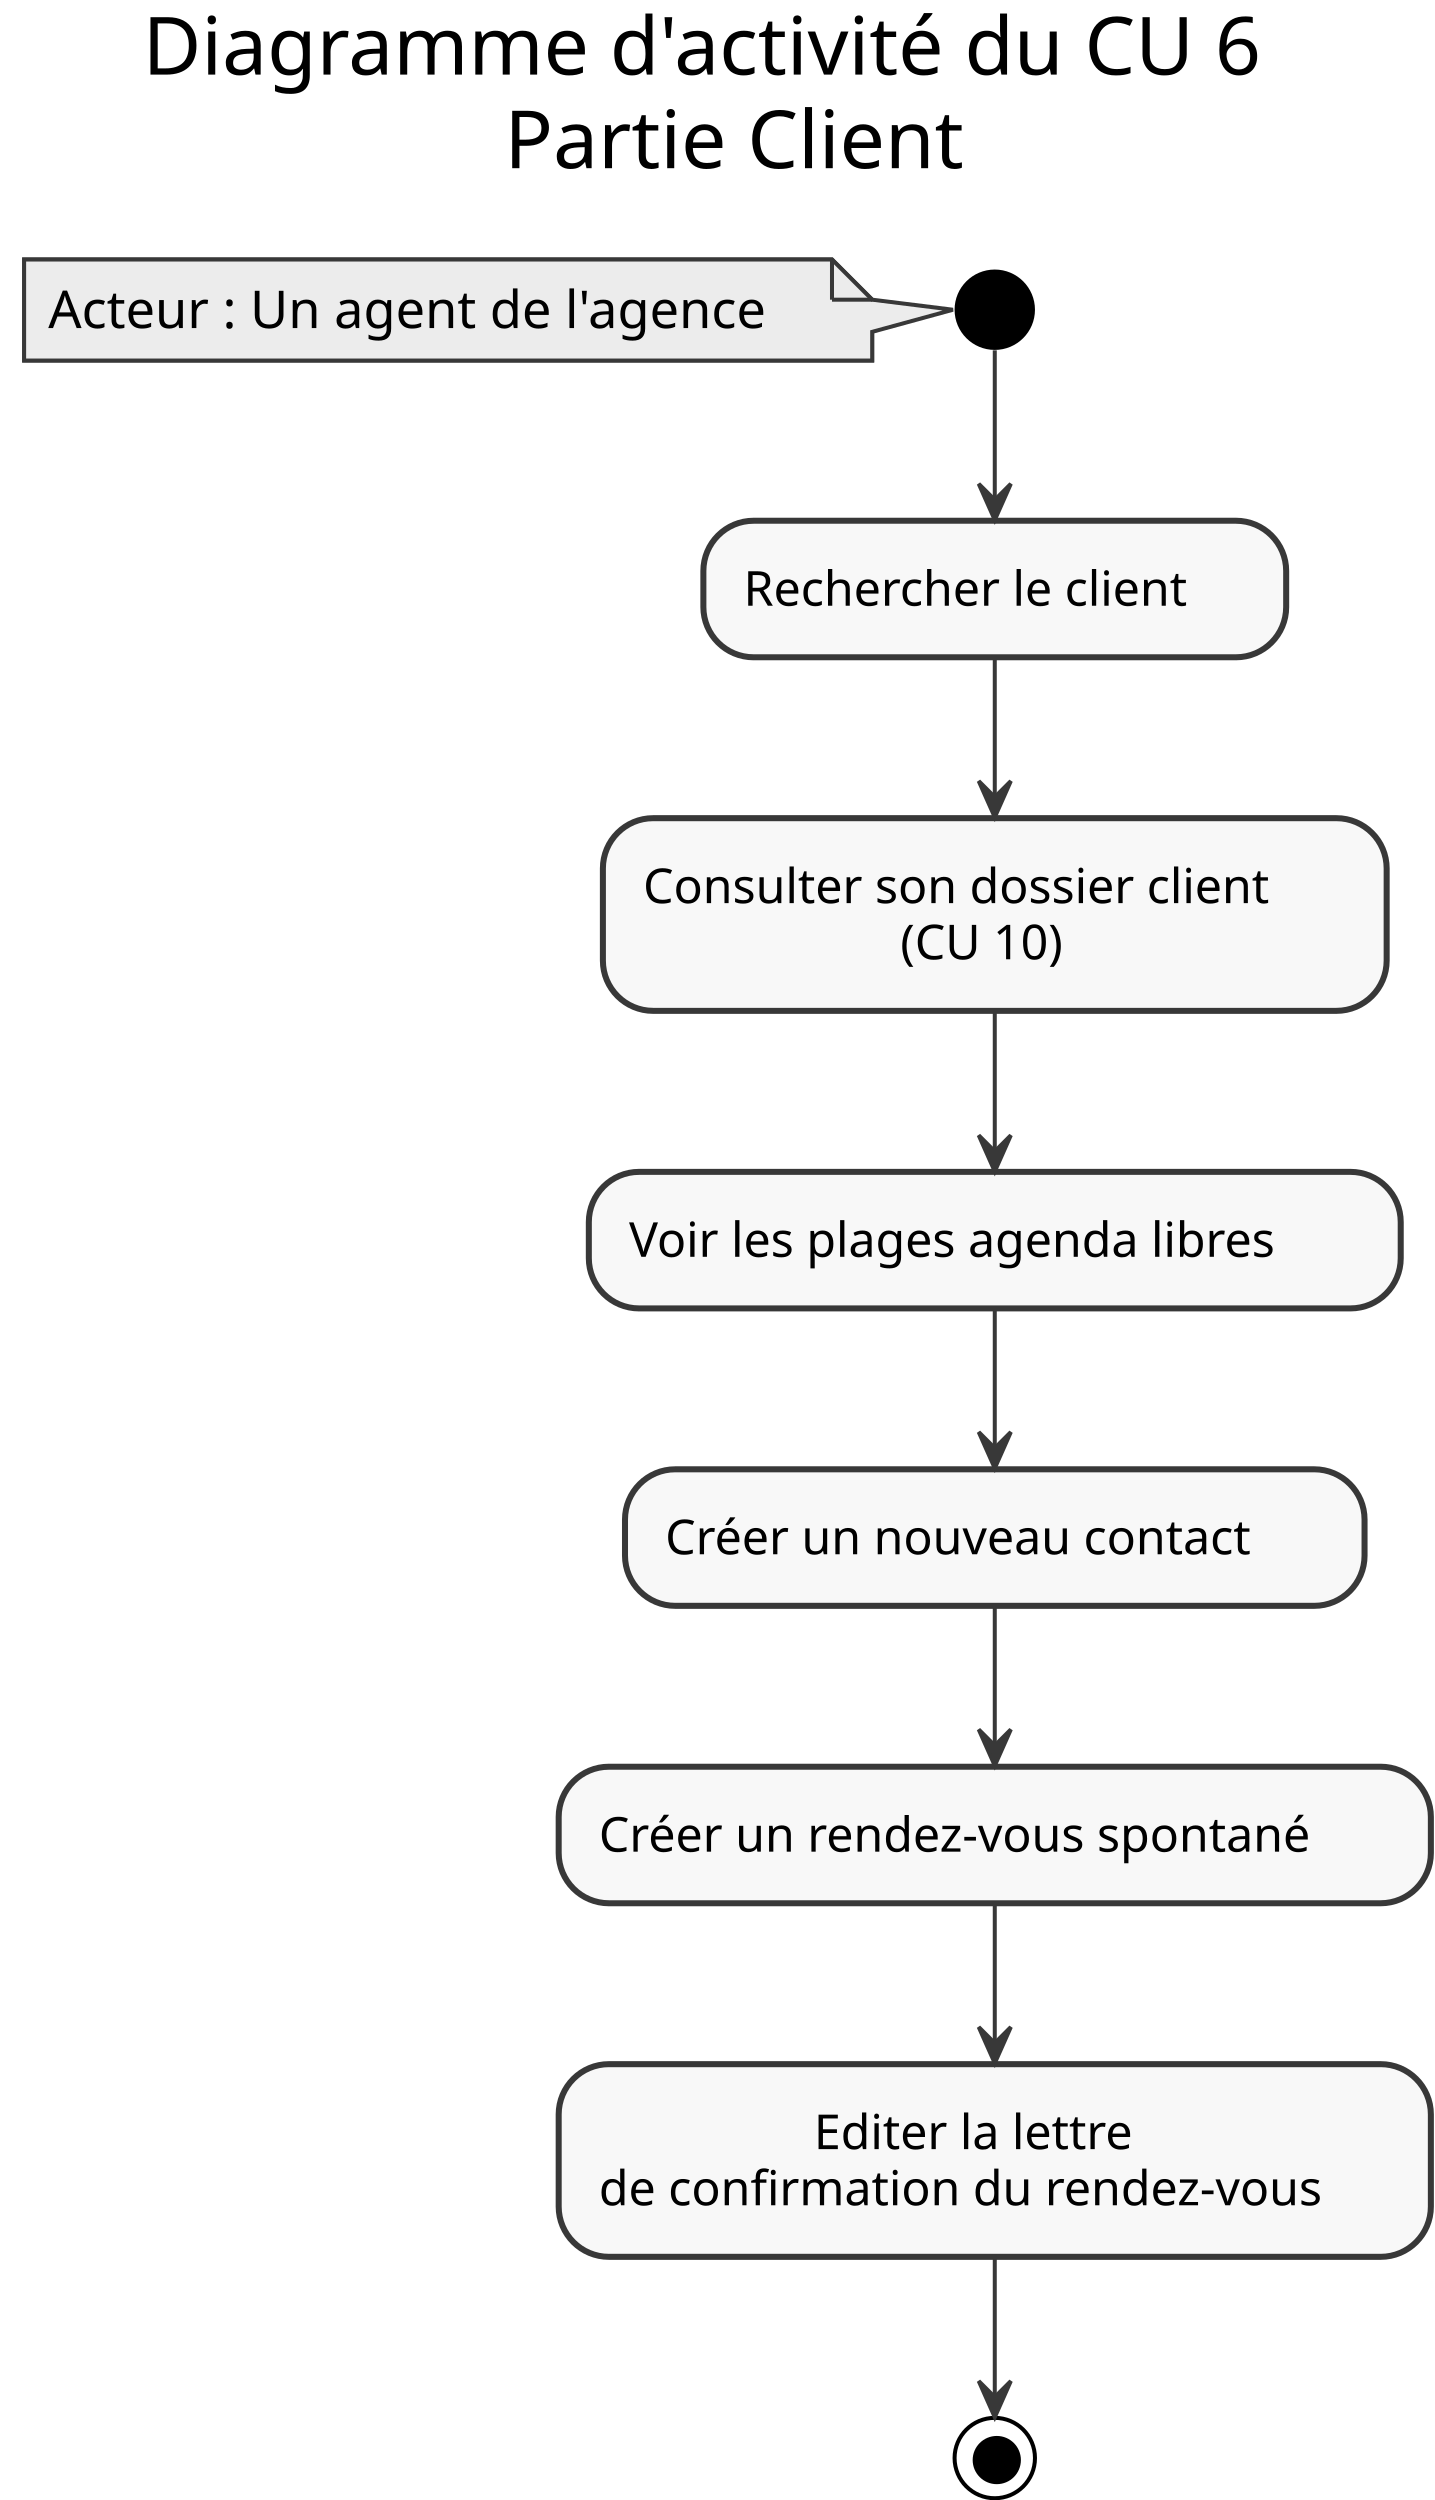
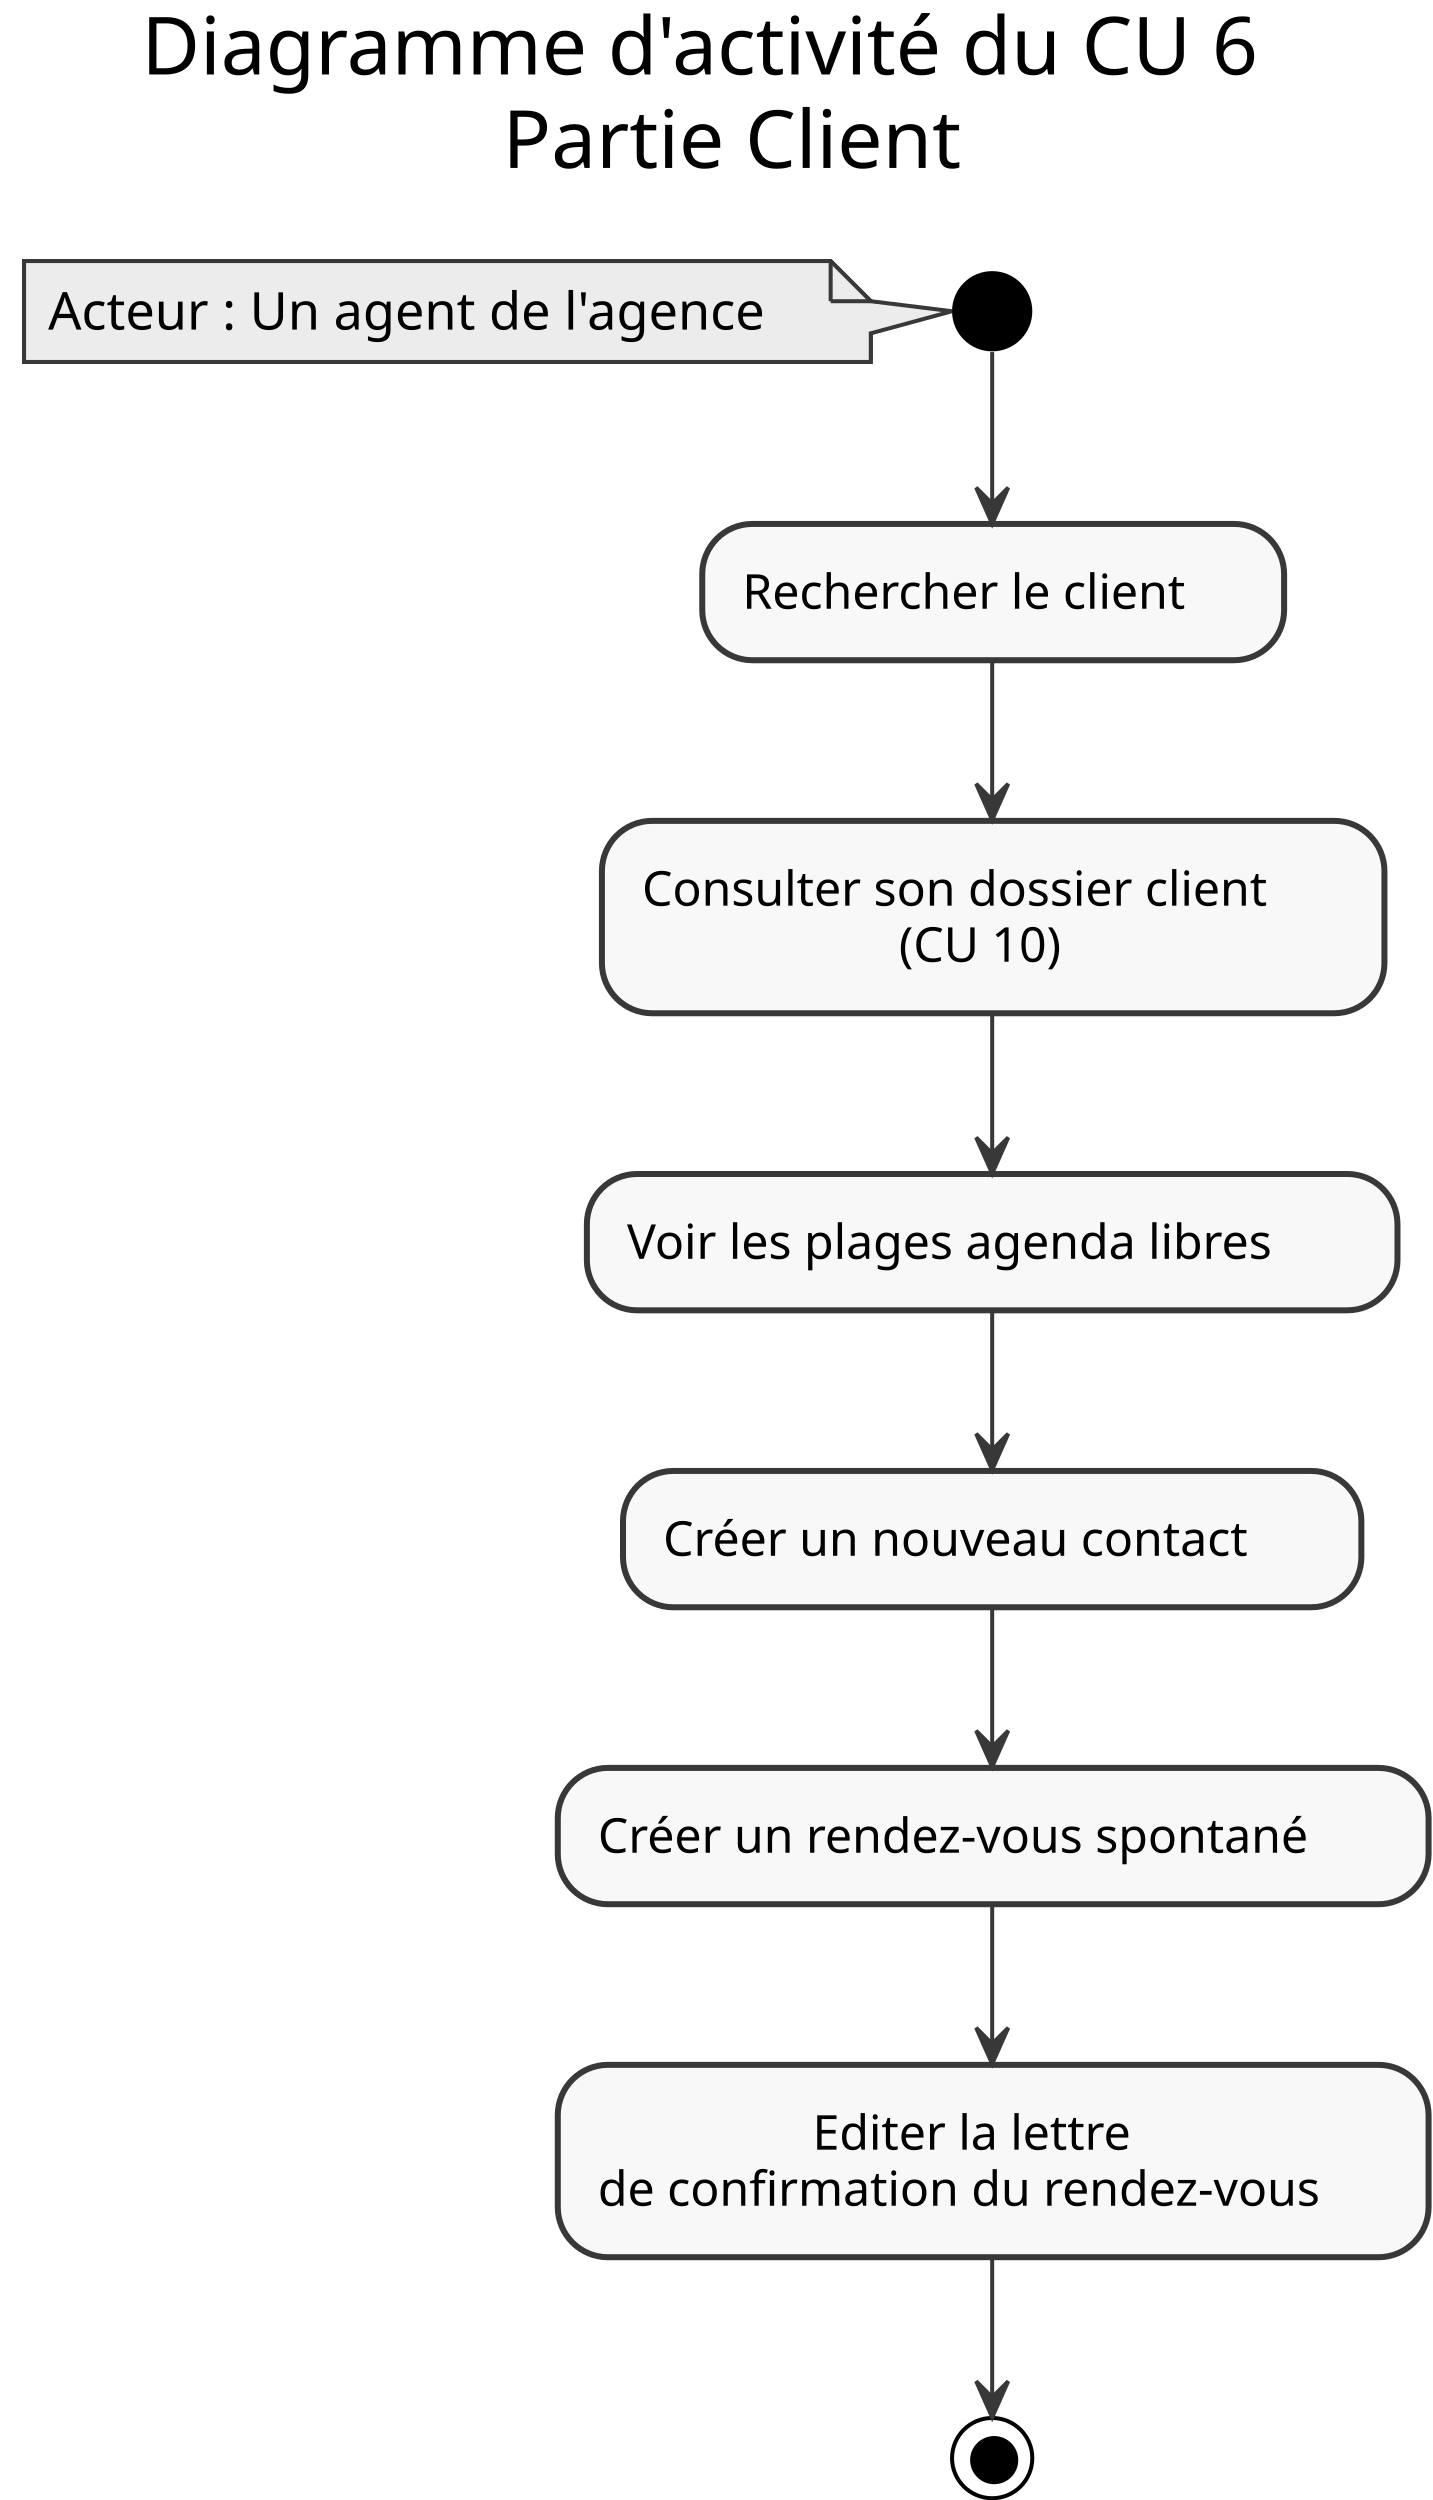
- <svg xmlns="http://www.w3.org/2000/svg" height="622px" style="width:357px;height:622px;" version="1.1" viewBox="0 0 357 622" width="357px">
+ <svg xmlns="http://www.w3.org/2000/svg" height="623px" style="width:357px;height:623px;" version="1.1" viewBox="0 0 357 623" width="357px">
  <defs />
  <g>
-     <text fill="#000000" font-family="sans-serif" font-size="20" lengthAdjust="spacingAndGlyphs" textLength="303" x="35.5" y="18.564">Diagramme d'activité du CU 6</text>
-     <text fill="#000000" font-family="sans-serif" font-size="20" lengthAdjust="spacingAndGlyphs" textLength="123" x="125.5" y="41.846">Partie Client</text>
-     <line style="stroke: none; stroke-width: 1.0;" x1="35.5" x2="338.5" y1="51.562" y2="51.562" />
-     <polygon fill="#ECECEC" points="6,64.562,6,89.695,217,89.695,217,74.562,207,64.562,6,64.562" style="stroke: #383838; stroke-width: 1.0;" />
-     <polygon fill="#ECECEC" points="6,64.562,6,89.695,217,89.695,217,82.562,237.091,77.062,217,74.562,217,74.562,207,64.562,6,64.562" style="stroke: #383838; stroke-width: 1.0;" />
-     <line style="stroke: #383838; stroke-width: 1.0;" x1="207" x2="207" y1="64.562" y2="74.562" />
-     <line style="stroke: #383838; stroke-width: 1.0;" x1="217" x2="207" y1="74.562" y2="74.562" />
-     <text fill="#000000" font-family="sans-serif" font-size="13" lengthAdjust="spacingAndGlyphs" textLength="190" x="12" y="81.629">Acteur : Un agent de l'agence</text>
-     <ellipse cx="247.5" cy="77.062" fill="#000000" rx="10" ry="10" style="stroke: none; stroke-width: 1.0;" />
-     <rect fill="#F8F8F8" height="33.969" rx="12.5" ry="12.5" style="stroke: #383838; stroke-width: 1.5;" width="145" x="175" y="129.562" />
-     <text fill="#000000" font-family="sans-serif" font-size="12" lengthAdjust="spacingAndGlyphs" textLength="125" x="185" y="150.701">Rechercher le client</text>
-     <rect fill="#F8F8F8" height="47.938" rx="12.5" ry="12.5" style="stroke: #383838; stroke-width: 1.5;" width="195" x="150" y="203.562" />
-     <text fill="#000000" font-family="sans-serif" font-size="12" lengthAdjust="spacingAndGlyphs" textLength="175" x="160" y="224.701">Consulter son dossier client</text>
-     <text fill="#000000" font-family="sans-serif" font-size="12" lengthAdjust="spacingAndGlyphs" textLength="47" x="224" y="238.67">(CU 10)</text>
-     <rect fill="#F8F8F8" height="33.969" rx="12.5" ry="12.5" style="stroke: #383838; stroke-width: 1.5;" width="202" x="146.5" y="291.562" />
-     <text fill="#000000" font-family="sans-serif" font-size="12" lengthAdjust="spacingAndGlyphs" textLength="182" x="156.5" y="312.701">Voir les plages agenda libres</text>
-     <rect fill="#F8F8F8" height="33.969" rx="12.5" ry="12.5" style="stroke: #383838; stroke-width: 1.5;" width="184" x="155.5" y="365.562" />
-     <text fill="#000000" font-family="sans-serif" font-size="12" lengthAdjust="spacingAndGlyphs" textLength="164" x="165.5" y="386.701">Créer un nouveau contact</text>
-     <rect fill="#F8F8F8" height="33.969" rx="12.5" ry="12.5" style="stroke: #383838; stroke-width: 1.5;" width="217" x="139" y="439.562" />
-     <text fill="#000000" font-family="sans-serif" font-size="12" lengthAdjust="spacingAndGlyphs" textLength="197" x="149" y="460.701">Créer un rendez-vous spontané</text>
-     <rect fill="#F8F8F8" height="47.938" rx="12.5" ry="12.5" style="stroke: #383838; stroke-width: 1.5;" width="217" x="139" y="513.562" />
-     <text fill="#000000" font-family="sans-serif" font-size="12" lengthAdjust="spacingAndGlyphs" textLength="90" x="202.5" y="534.701">Editer la lettre</text>
-     <text fill="#000000" font-family="sans-serif" font-size="12" lengthAdjust="spacingAndGlyphs" textLength="197" x="149" y="548.67">de confirmation du rendez-vous</text>
-     <ellipse cx="247.5" cy="611.562" fill="none" rx="10" ry="10" style="stroke: #000000; stroke-width: 1.0;" />
-     <ellipse cx="248" cy="612.062" fill="#000000" rx="6" ry="6" style="stroke: none; stroke-width: 1.0;" />
-     <path d="M247.5,87.165 C247.5,96.612 247.5,111.722 247.5,124.206 " fill="none" style="stroke: #383838; stroke-width: 1.0;" />
-     <polygon fill="#383838" points="247.5,129.37,251.5,120.371,247.5,124.371,243.5,120.371,247.5,129.37" style="stroke: #383838; stroke-width: 1.0;" />
-     <path d="M247.5,163.931 C247.5,173.808 247.5,186.663 247.5,198.155 " fill="none" style="stroke: #383838; stroke-width: 1.0;" />
-     <polygon fill="#383838" points="247.5,203.323,251.5,194.323,247.5,198.323,243.5,194.323,247.5,203.323" style="stroke: #383838; stroke-width: 1.0;" />
-     <path d="M247.5,251.838 C247.5,262.789 247.5,275.755 247.5,286.423 " fill="none" style="stroke: #383838; stroke-width: 1.0;" />
-     <polygon fill="#383838" points="247.5,291.457,251.5,282.457,247.5,286.457,243.5,282.457,247.5,291.457" style="stroke: #383838; stroke-width: 1.0;" />
-     <path d="M247.5,325.901 C247.5,336.026 247.5,349.147 247.5,360.106 " fill="none" style="stroke: #383838; stroke-width: 1.0;" />
-     <polygon fill="#383838" points="247.5,365.289,251.5,356.289,247.5,360.289,243.5,356.289,247.5,365.289" style="stroke: #383838; stroke-width: 1.0;" />
-     <path d="M247.5,399.901 C247.5,410.026 247.5,423.147 247.5,434.106 " fill="none" style="stroke: #383838; stroke-width: 1.0;" />
-     <polygon fill="#383838" points="247.5,439.289,251.5,430.289,247.5,434.289,243.5,430.289,247.5,439.289" style="stroke: #383838; stroke-width: 1.0;" />
-     <path d="M247.5,473.932 C247.5,483.808 247.5,496.663 247.5,508.156 " fill="none" style="stroke: #383838; stroke-width: 1.0;" />
-     <polygon fill="#383838" points="247.5,513.323,251.5,504.324,247.5,508.324,243.5,504.324,247.5,513.323" style="stroke: #383838; stroke-width: 1.0;" />
-     <path d="M247.5,561.74 C247.5,573.117 247.5,586.459 247.5,596.318 " fill="none" style="stroke: #383838; stroke-width: 1.0;" />
-     <polygon fill="#383838" points="247.5,601.403,251.5,592.403,247.5,596.403,243.5,592.403,247.5,601.403" style="stroke: #383838; stroke-width: 1.0;" />
+     <text fill="#000000" font-family="sans-serif" font-size="20" lengthAdjust="spacingAndGlyphs" textLength="303" x="35.25" y="18.564">Diagramme d'activité du CU 6</text>
+     <text fill="#000000" font-family="sans-serif" font-size="20" lengthAdjust="spacingAndGlyphs" textLength="123" x="125.25" y="41.846">Partie Client</text>
+     <line style="stroke: none; stroke-width: 1.0;" x1="35.25" x2="338.25" y1="51.562" y2="51.562" />
+     <polygon fill="#ECECEC" points="6,65.062,6,90.195,217,90.195,217,75.062,207,65.062,6,65.062" style="stroke: #383838; stroke-width: 1.0;" />
+     <polygon fill="#ECECEC" points="6,65.062,6,90.195,217,90.195,217,83.062,237.227,77.562,217,75.062,217,75.062,207,65.062,6,65.062" style="stroke: #383838; stroke-width: 1.0;" />
+     <line style="stroke: #383838; stroke-width: 1.0;" x1="207" x2="207" y1="65.062" y2="75.062" />
+     <line style="stroke: #383838; stroke-width: 1.0;" x1="217" x2="207" y1="75.062" y2="75.062" />
+     <text fill="#000000" font-family="sans-serif" font-size="13" lengthAdjust="spacingAndGlyphs" textLength="190" x="12" y="82.129">Acteur : Un agent de l'agence</text>
+     <ellipse cx="247.25" cy="77.562" fill="#000000" rx="10" ry="10" style="stroke: none; stroke-width: 1.0;" />
+     <rect fill="#F8F8F8" height="33.969" rx="12.5" ry="12.5" style="stroke: #383838; stroke-width: 1.5;" width="145" x="175" y="130.562" />
+     <text fill="#000000" font-family="sans-serif" font-size="12" lengthAdjust="spacingAndGlyphs" textLength="125" x="185" y="151.701">Rechercher le client</text>
+     <rect fill="#F8F8F8" height="47.938" rx="12.5" ry="12.5" style="stroke: #383838; stroke-width: 1.5;" width="195" x="150" y="204.562" />
+     <text fill="#000000" font-family="sans-serif" font-size="12" lengthAdjust="spacingAndGlyphs" textLength="175" x="160" y="225.701">Consulter son dossier client</text>
+     <text fill="#000000" font-family="sans-serif" font-size="12" lengthAdjust="spacingAndGlyphs" textLength="47" x="224" y="239.67">(CU 10)</text>
+     <rect fill="#F8F8F8" height="33.969" rx="12.5" ry="12.5" style="stroke: #383838; stroke-width: 1.5;" width="202" x="146.25" y="292.562" />
+     <text fill="#000000" font-family="sans-serif" font-size="12" lengthAdjust="spacingAndGlyphs" textLength="182" x="156.25" y="313.701">Voir les plages agenda libres</text>
+     <rect fill="#F8F8F8" height="33.969" rx="12.5" ry="12.5" style="stroke: #383838; stroke-width: 1.5;" width="184" x="155.25" y="366.562" />
+     <text fill="#000000" font-family="sans-serif" font-size="12" lengthAdjust="spacingAndGlyphs" textLength="164" x="165.25" y="387.701">Créer un nouveau contact</text>
+     <rect fill="#F8F8F8" height="33.969" rx="12.5" ry="12.5" style="stroke: #383838; stroke-width: 1.5;" width="217" x="139" y="440.562" />
+     <text fill="#000000" font-family="sans-serif" font-size="12" lengthAdjust="spacingAndGlyphs" textLength="197" x="149" y="461.701">Créer un rendez-vous spontané</text>
+     <rect fill="#F8F8F8" height="47.938" rx="12.5" ry="12.5" style="stroke: #383838; stroke-width: 1.5;" width="217" x="139" y="514.562" />
+     <text fill="#000000" font-family="sans-serif" font-size="12" lengthAdjust="spacingAndGlyphs" textLength="90" x="202.5" y="535.701">Editer la lettre</text>
+     <text fill="#000000" font-family="sans-serif" font-size="12" lengthAdjust="spacingAndGlyphs" textLength="197" x="149" y="549.67">de confirmation du rendez-vous</text>
+     <ellipse cx="247.25" cy="612.562" fill="none" rx="10" ry="10" style="stroke: #000000; stroke-width: 1.0;" />
+     <ellipse cx="247.75" cy="613.062" fill="#000000" rx="6" ry="6" style="stroke: none; stroke-width: 1.0;" />
+     <path d="M247.25,87.734 C247.25,97.312 247.25,112.674 247.25,125.299 " fill="none" style="stroke: #383838; stroke-width: 1.0;" />
+     <polygon fill="#383838" points="247.25,130.517,251.25,121.516,247.25,125.516,243.25,121.516,247.25,130.517" style="stroke: #383838; stroke-width: 1.0;" />
+     <path d="M247.25,164.931 C247.25,174.808 247.25,187.663 247.25,199.155 " fill="none" style="stroke: #383838; stroke-width: 1.0;" />
+     <polygon fill="#383838" points="247.25,204.323,251.25,195.323,247.25,199.323,243.25,195.323,247.25,204.323" style="stroke: #383838; stroke-width: 1.0;" />
+     <path d="M247.25,252.838 C247.25,263.789 247.25,276.755 247.25,287.423 " fill="none" style="stroke: #383838; stroke-width: 1.0;" />
+     <polygon fill="#383838" points="247.25,292.457,251.25,283.457,247.25,287.457,243.25,283.457,247.25,292.457" style="stroke: #383838; stroke-width: 1.0;" />
+     <path d="M247.25,326.901 C247.25,337.026 247.25,350.147 247.25,361.106 " fill="none" style="stroke: #383838; stroke-width: 1.0;" />
+     <polygon fill="#383838" points="247.25,366.289,251.25,357.289,247.25,361.289,243.25,357.289,247.25,366.289" style="stroke: #383838; stroke-width: 1.0;" />
+     <path d="M247.25,400.901 C247.25,411.026 247.25,424.147 247.25,435.106 " fill="none" style="stroke: #383838; stroke-width: 1.0;" />
+     <polygon fill="#383838" points="247.25,440.289,251.25,431.289,247.25,435.289,243.25,431.289,247.25,440.289" style="stroke: #383838; stroke-width: 1.0;" />
+     <path d="M247.25,474.932 C247.25,484.808 247.25,497.663 247.25,509.156 " fill="none" style="stroke: #383838; stroke-width: 1.0;" />
+     <polygon fill="#383838" points="247.25,514.323,251.25,505.324,247.25,509.324,243.25,505.324,247.25,514.323" style="stroke: #383838; stroke-width: 1.0;" />
+     <path d="M247.25,562.74 C247.25,574.117 247.25,587.459 247.25,597.318 " fill="none" style="stroke: #383838; stroke-width: 1.0;" />
+     <polygon fill="#383838" points="247.25,602.403,251.25,593.403,247.25,597.403,243.25,593.403,247.25,602.403" style="stroke: #383838; stroke-width: 1.0;" />
  </g>
</svg>
